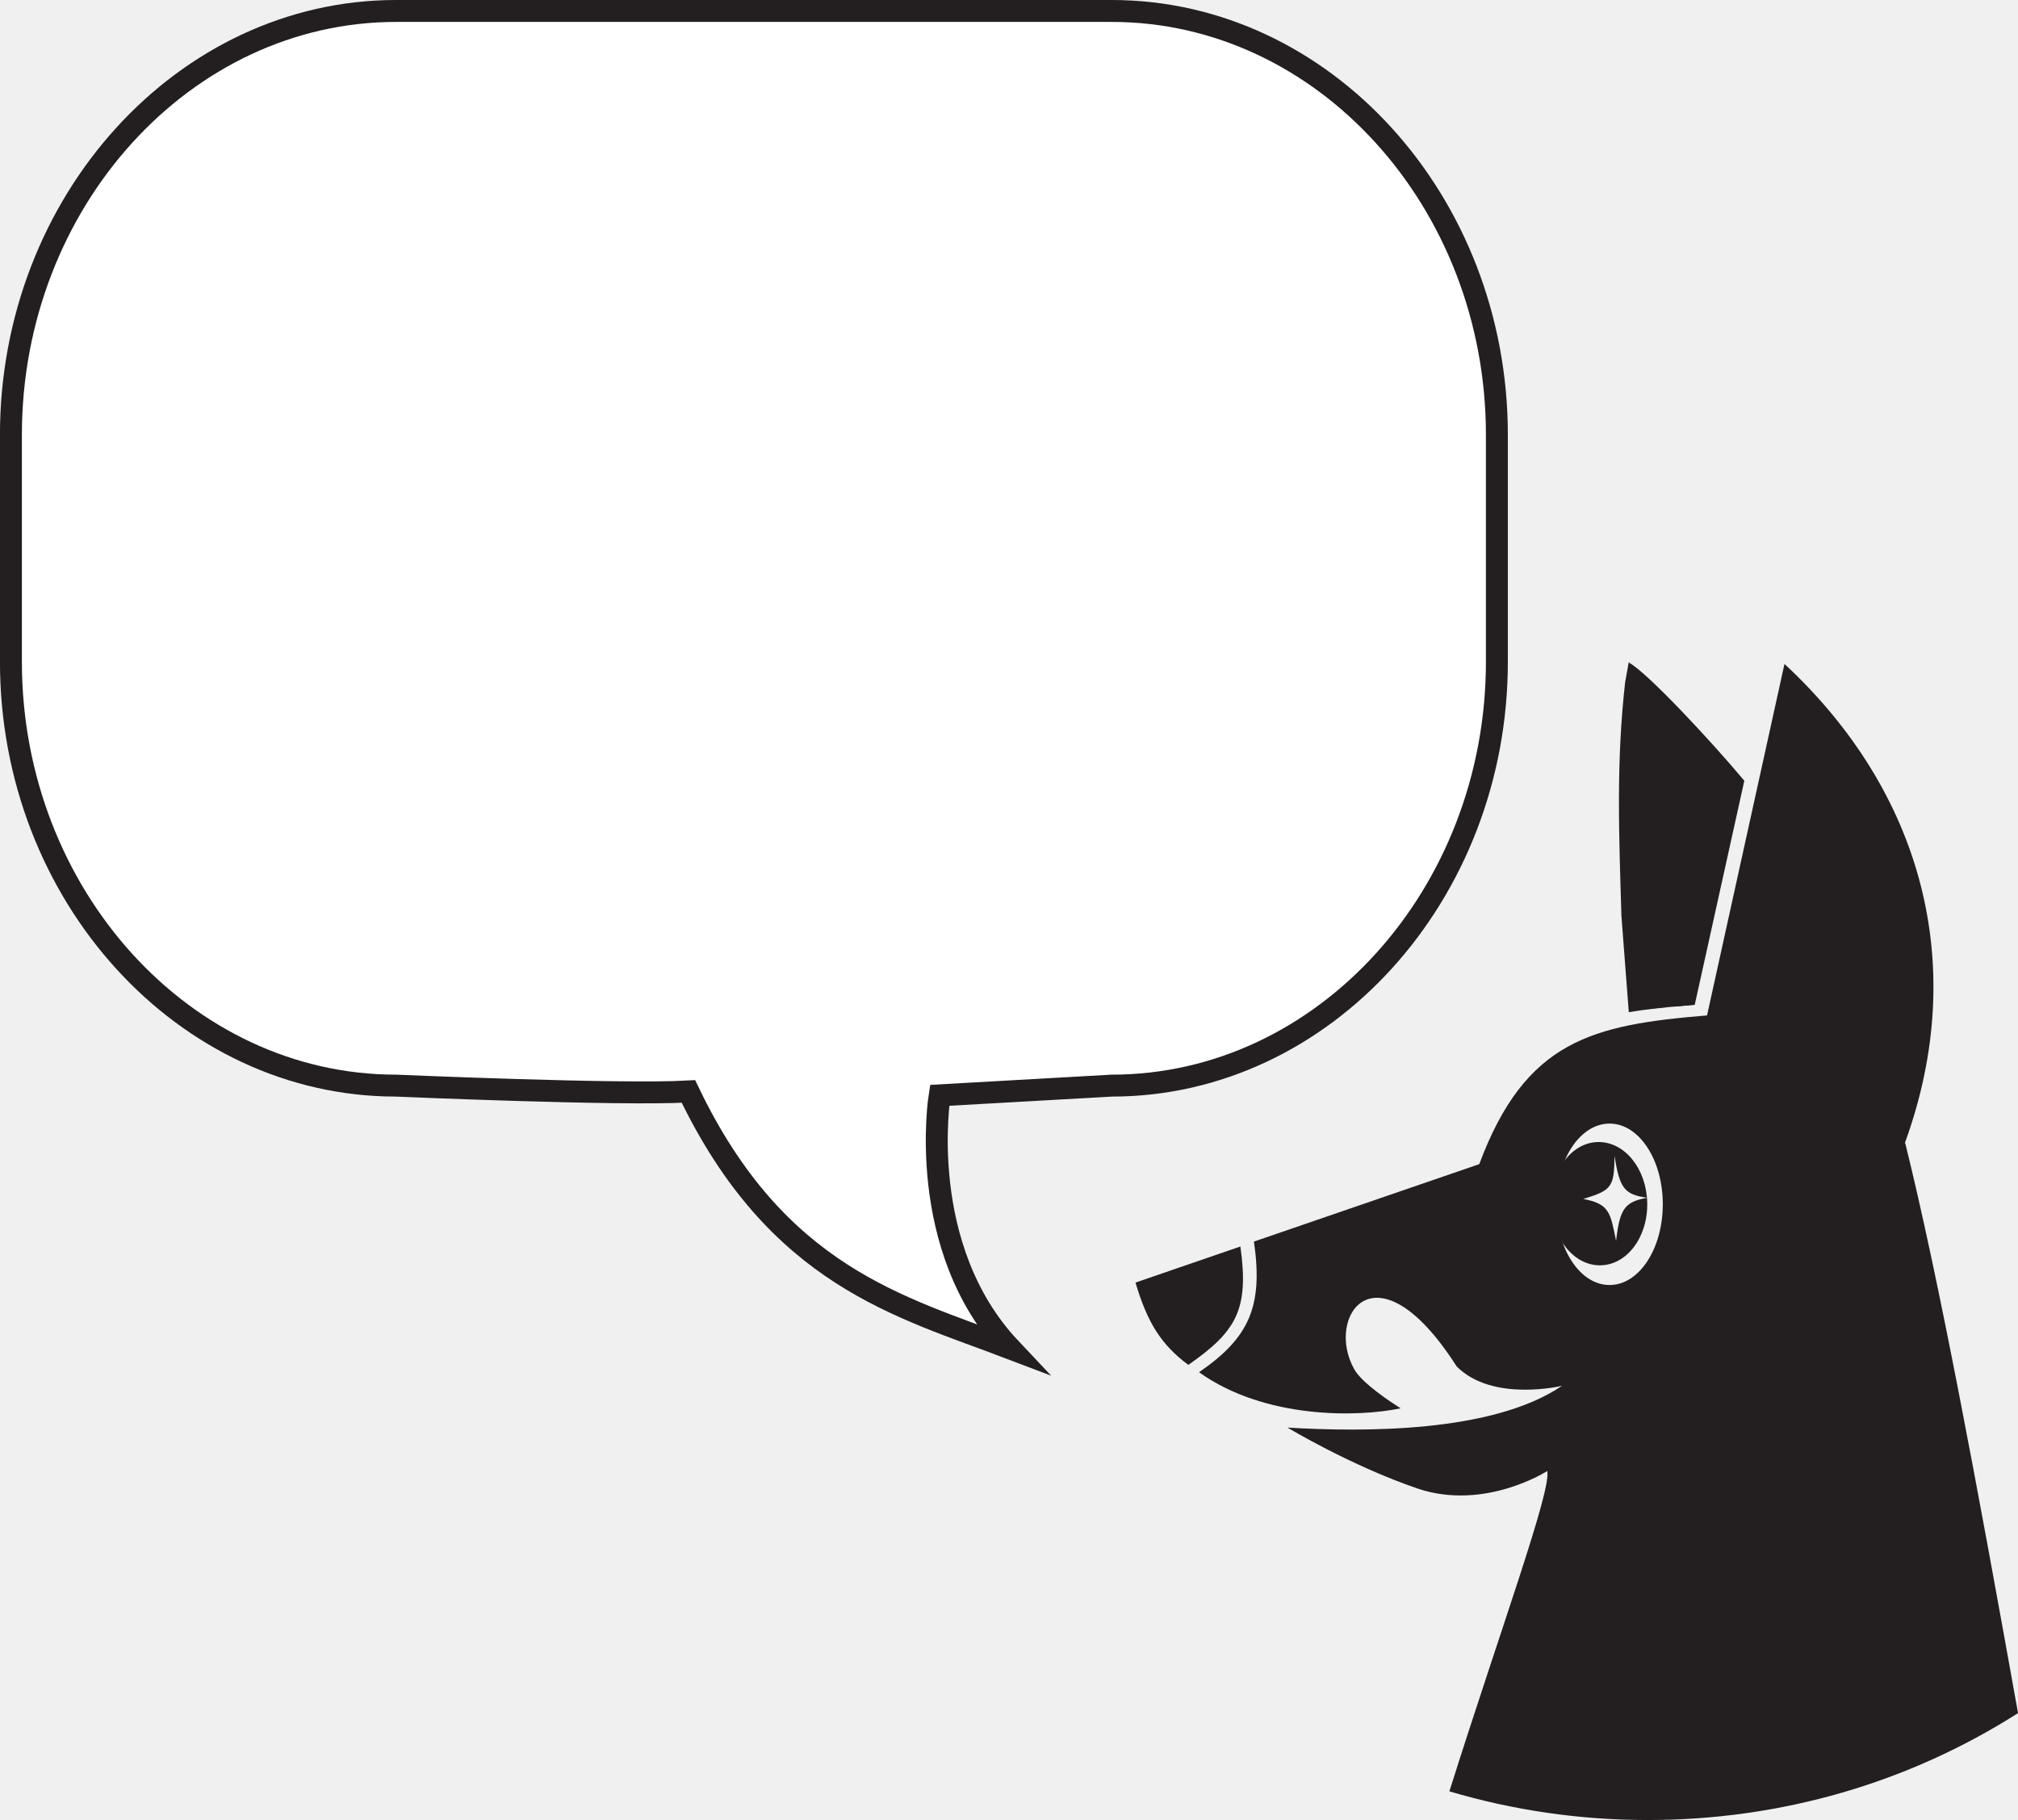
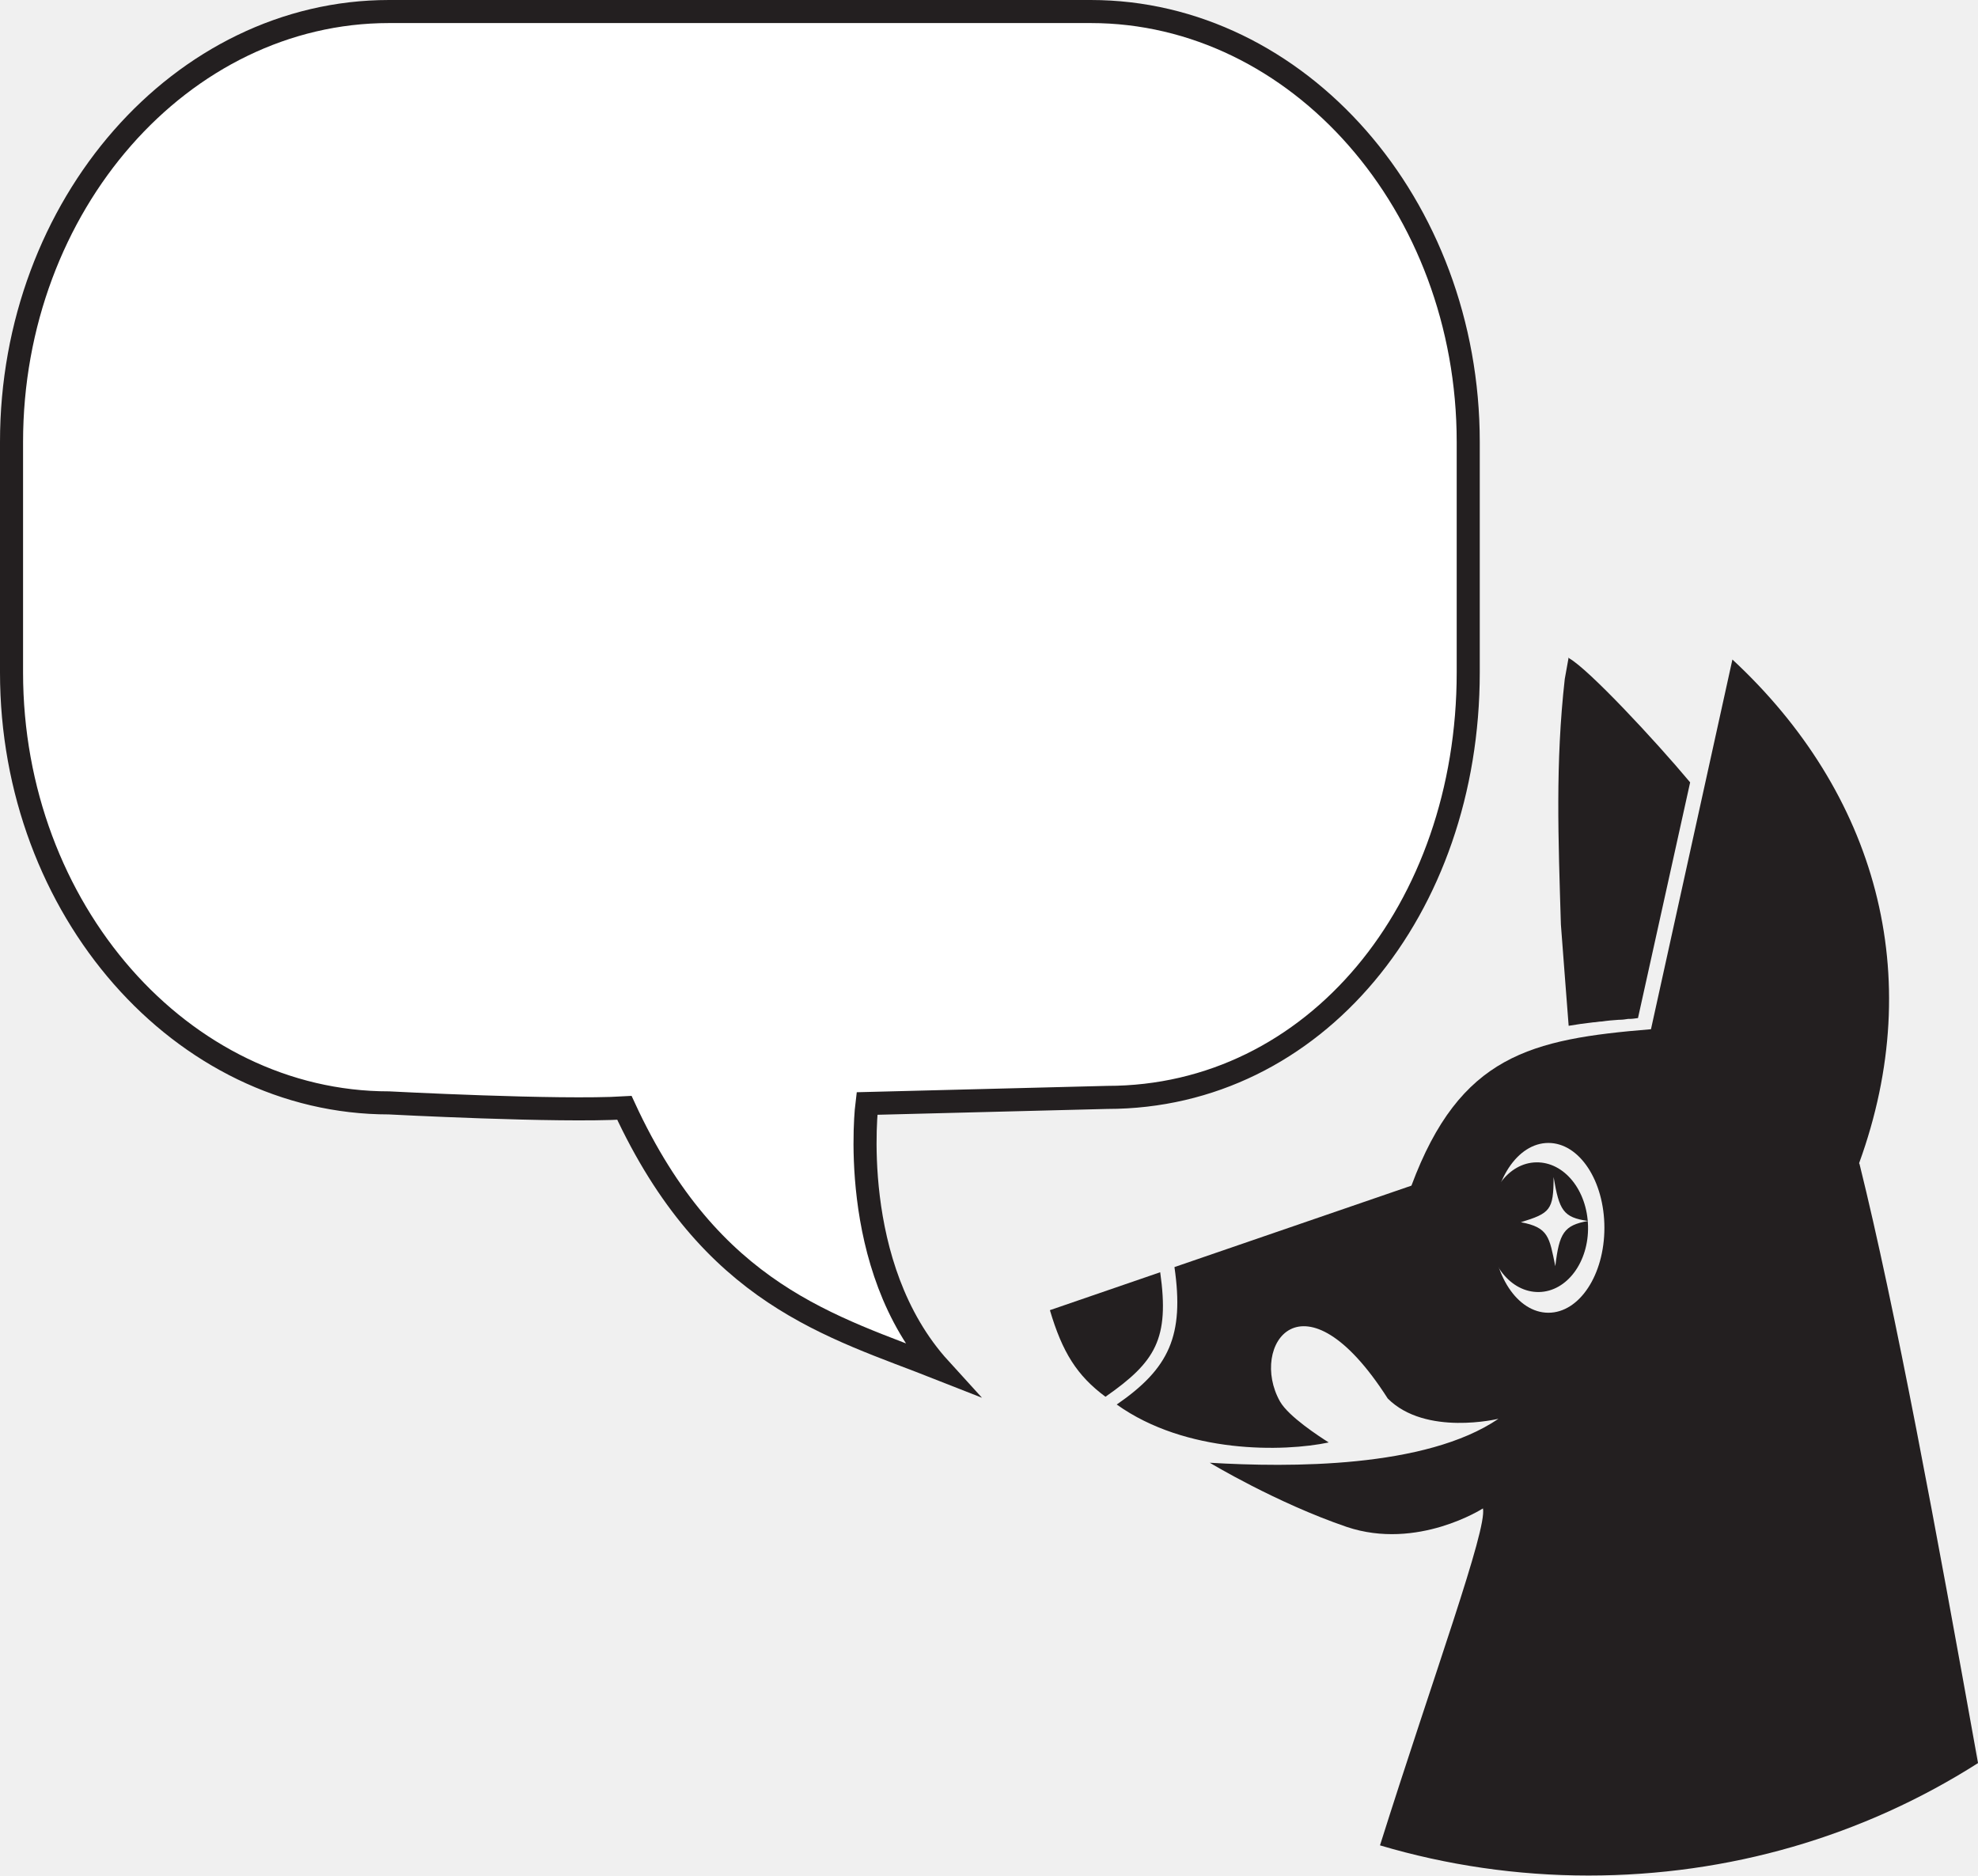
- <svg xmlns="http://www.w3.org/2000/svg" id="AVATAR" viewBox="0 0 552.21 498.09">
+ <svg xmlns="http://www.w3.org/2000/svg" id="AVATAR" viewBox="0 0 514.67 487.98">
  <defs>
    <style>
      .cls-1 {
-         fill: #fff;
        stroke: #231f20;
        stroke-miterlimit: 10;
        stroke-width: 6px;
      }

-       .cls-2 {
+       .cls-1, .cls-2 {
+         fill: #fff;
+       }
+ 
+       .cls-3 {
        fill: #231f20;
      }
    </style>
  </defs>
  <g>
-     <path class="cls-2" d="M521.27,312.77h0c17.83-48.99,4.37-96.42-32.96-131.06l-21.19,96.19c-31.28,2.58-49.67,6.73-62.33,40.7l-61.66,21.19c2.58,17.83-1.35,26.35-15.02,35.76,18.05,12.89,43.5,12.33,55.16,9.87-2.47-1.57-10.43-6.73-12.67-10.65-8.18-14.46,5.94-35.32,28.03-.78,9.87,9.87,28.81,5.27,28.81,5.27-18.95,12.89-54.37,12.67-75.12,11.44,0,0,17.27,10.43,35.65,16.7,18.39,6.17,35.43-4.82,35.43-4.82,1.12,5.49-12.67,42.94-26.79,87.67,17.38,5.16,35.65,7.85,54.26,7.85,36.55,0,71.42-10.2,101.35-29.26-10.99-61.33-21.53-118.28-30.83-155.84l-.11-.22ZM440.44,351.68c-8.07,0-14.57-9.87-14.57-22.09s6.5-22.09,14.57-22.09,14.57,9.87,14.57,22.09-6.5,22.09-14.57,22.09Z" />
-     <path class="cls-2" d="M339.42,341.14l-28.7,9.87c3.25,10.99,7.06,17.04,14.46,22.53,13.01-9.08,16.7-15.02,14.24-32.4h0Z" />
-     <path class="cls-2" d="M437.3,312.55c-7.29.11-13.01,7.85-12.78,17.15s6.17,16.7,13.45,16.59c7.29-.11,13.01-7.85,12.78-17.15-.22-9.31-6.17-16.7-13.45-16.59ZM442.23,339.57c-1.57-7.51-1.68-10.09-8.97-11.44,7.62-2.35,8.52-3.14,8.52-11.77,1.46,8.63,2.47,10.54,8.97,11.44-6.28,1.12-7.51,3.14-8.52,11.77h0Z" />
-     <path class="cls-2" d="M445.71,181.15l-1.01,5.61c-2.47,21.97-1.68,41.59-1.01,63.9.34,4.26,1.68,22.31,2.02,26.35,2.02-.34,4.26-.67,6.39-.9h0c.67,0,1.46-.22,2.24-.22h0c1.46-.22,2.91-.34,4.48-.45h.22c.67,0,1.46-.11,2.13-.22h.34c.67,0,1.46-.11,2.24-.22l13.57-61.33c-9.19-10.99-26.46-29.49-31.5-32.29h0l-.11-.22Z" />
+     <path class="cls-3" d="M483.73,302.66h0c17.83-48.99,4.37-96.42-32.96-131.06l-21.19,96.19c-31.28,2.58-49.67,6.73-62.33,40.7l-61.66,21.19c2.58,17.83-1.35,26.35-15.02,35.76,18.05,12.89,43.5,12.33,55.16,9.87-2.47-1.57-10.43-6.73-12.67-10.65-8.18-14.46,5.94-35.32,28.03-.78,9.87,9.87,28.81,5.27,28.81,5.27-18.95,12.89-54.37,12.67-75.12,11.44,0,0,17.27,10.43,35.65,16.7,18.39,6.17,35.43-4.82,35.43-4.82,1.12,5.49-12.67,42.94-26.79,87.67,17.38,5.16,35.65,7.85,54.26,7.85,36.55,0,71.42-10.2,101.35-29.26-10.99-61.33-21.53-118.28-30.83-155.84l-.11-.22ZM402.89,341.56c-8.07,0-14.57-9.87-14.57-22.09s6.5-22.09,14.57-22.09,14.57,9.87,14.57,22.09-6.5,22.09-14.57,22.09Z" />
+     <path class="cls-3" d="M301.88,331.02l-28.7,9.87c3.25,10.99,7.06,17.04,14.46,22.53,13.01-9.08,16.7-15.02,14.24-32.4h0Z" />
+     <path class="cls-3" d="M399.75,302.43c-7.29.11-13.01,7.85-12.78,17.15s6.17,16.7,13.45,16.59c7.29-.11,13.01-7.85,12.78-17.15-.22-9.31-6.17-16.7-13.45-16.59ZM404.69,329.45c-1.57-7.51-1.68-10.09-8.97-11.44,7.62-2.35,8.52-3.14,8.52-11.77,1.46,8.63,2.47,10.54,8.97,11.44-6.28,1.12-7.51,3.14-8.52,11.77h0Z" />
+     <path class="cls-3" d="M408.16,171.04l-1.01,5.61c-2.47,21.97-1.68,41.59-1.01,63.9.34,4.26,1.68,22.31,2.02,26.35,2.02-.34,4.26-.67,6.39-.9h0c.67,0,1.46-.22,2.24-.22h0c1.46-.22,2.91-.34,4.48-.45h.22c.67,0,1.46-.11,2.13-.22h.34c.67,0,1.46-.11,2.24-.22l13.57-61.33c-9.19-10.99-26.46-29.49-31.5-32.29h0l-.11-.22Z" />
  </g>
-   <path class="cls-1" d="M304.23,297.11l-47.1,2.66s-6.78,41.56,19.36,69.27c-30.14-11.48-63.89-19.71-88.1-70.33-18.39,1.07-80.02-1.6-80.02-1.6-57.96,0-105.38-52.2-105.38-115.99v-62.13C3,55.2,50.42,3,108.38,3h195.85c57.96,0,105.38,52.2,105.38,115.99v62.13c0,63.79-47.42,115.99-105.38,115.99Z" />
+   <path class="cls-1" d="M288.11,285.53l-62.53,1.59s-5.36,42.28,19.01,69.03c-28.1-11.08-59.56-19.03-82.12-67.9-17.15,1.03-61.24-1.29-61.24-1.29-54.03,0-98.23-50.39-98.23-111.98v-59.98C3,53.39,47.2,3,101.23,3h182.57c54.03,0,98.23,50.39,98.23,111.98v59.98c0,61.59-39.89,110.57-93.92,110.57Z" />
+   <rect id="_ALIGN_TEXT_HERE_" data-name="&amp;lt;ALIGN TEXT HERE&amp;gt;" class="cls-2" x="39.86" y="32.23" width="301.38" height="223.4" />
</svg>
